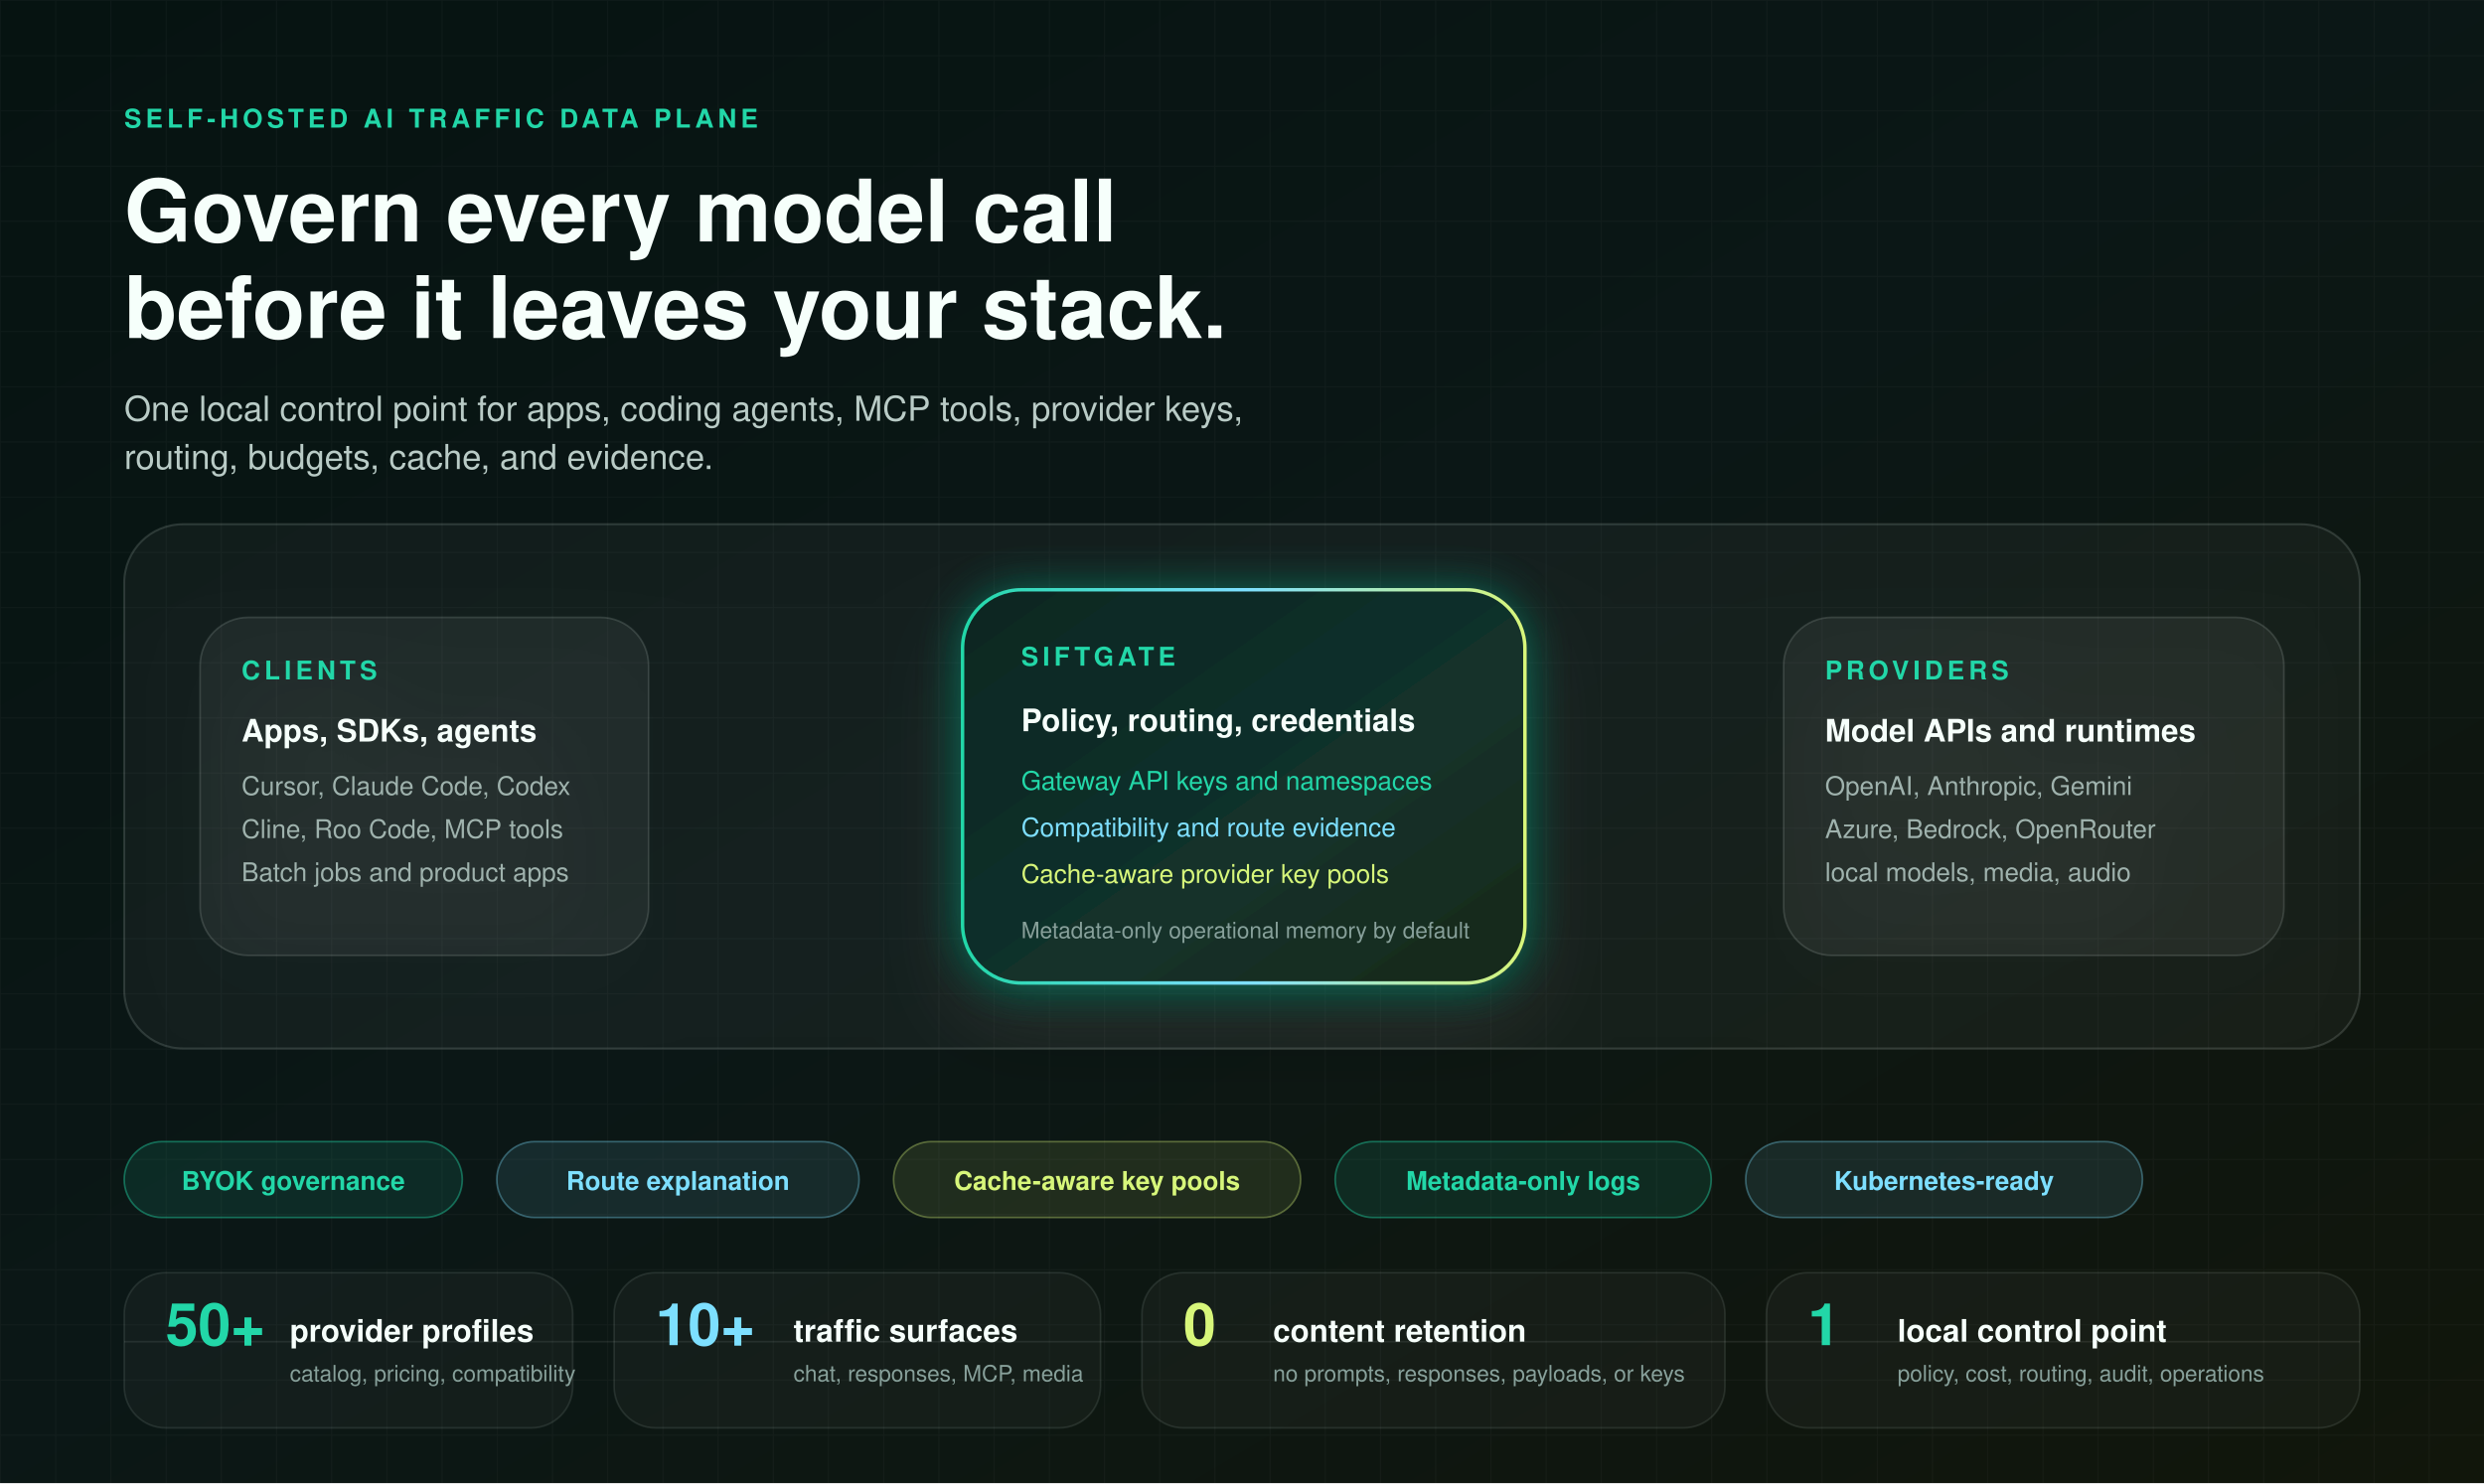
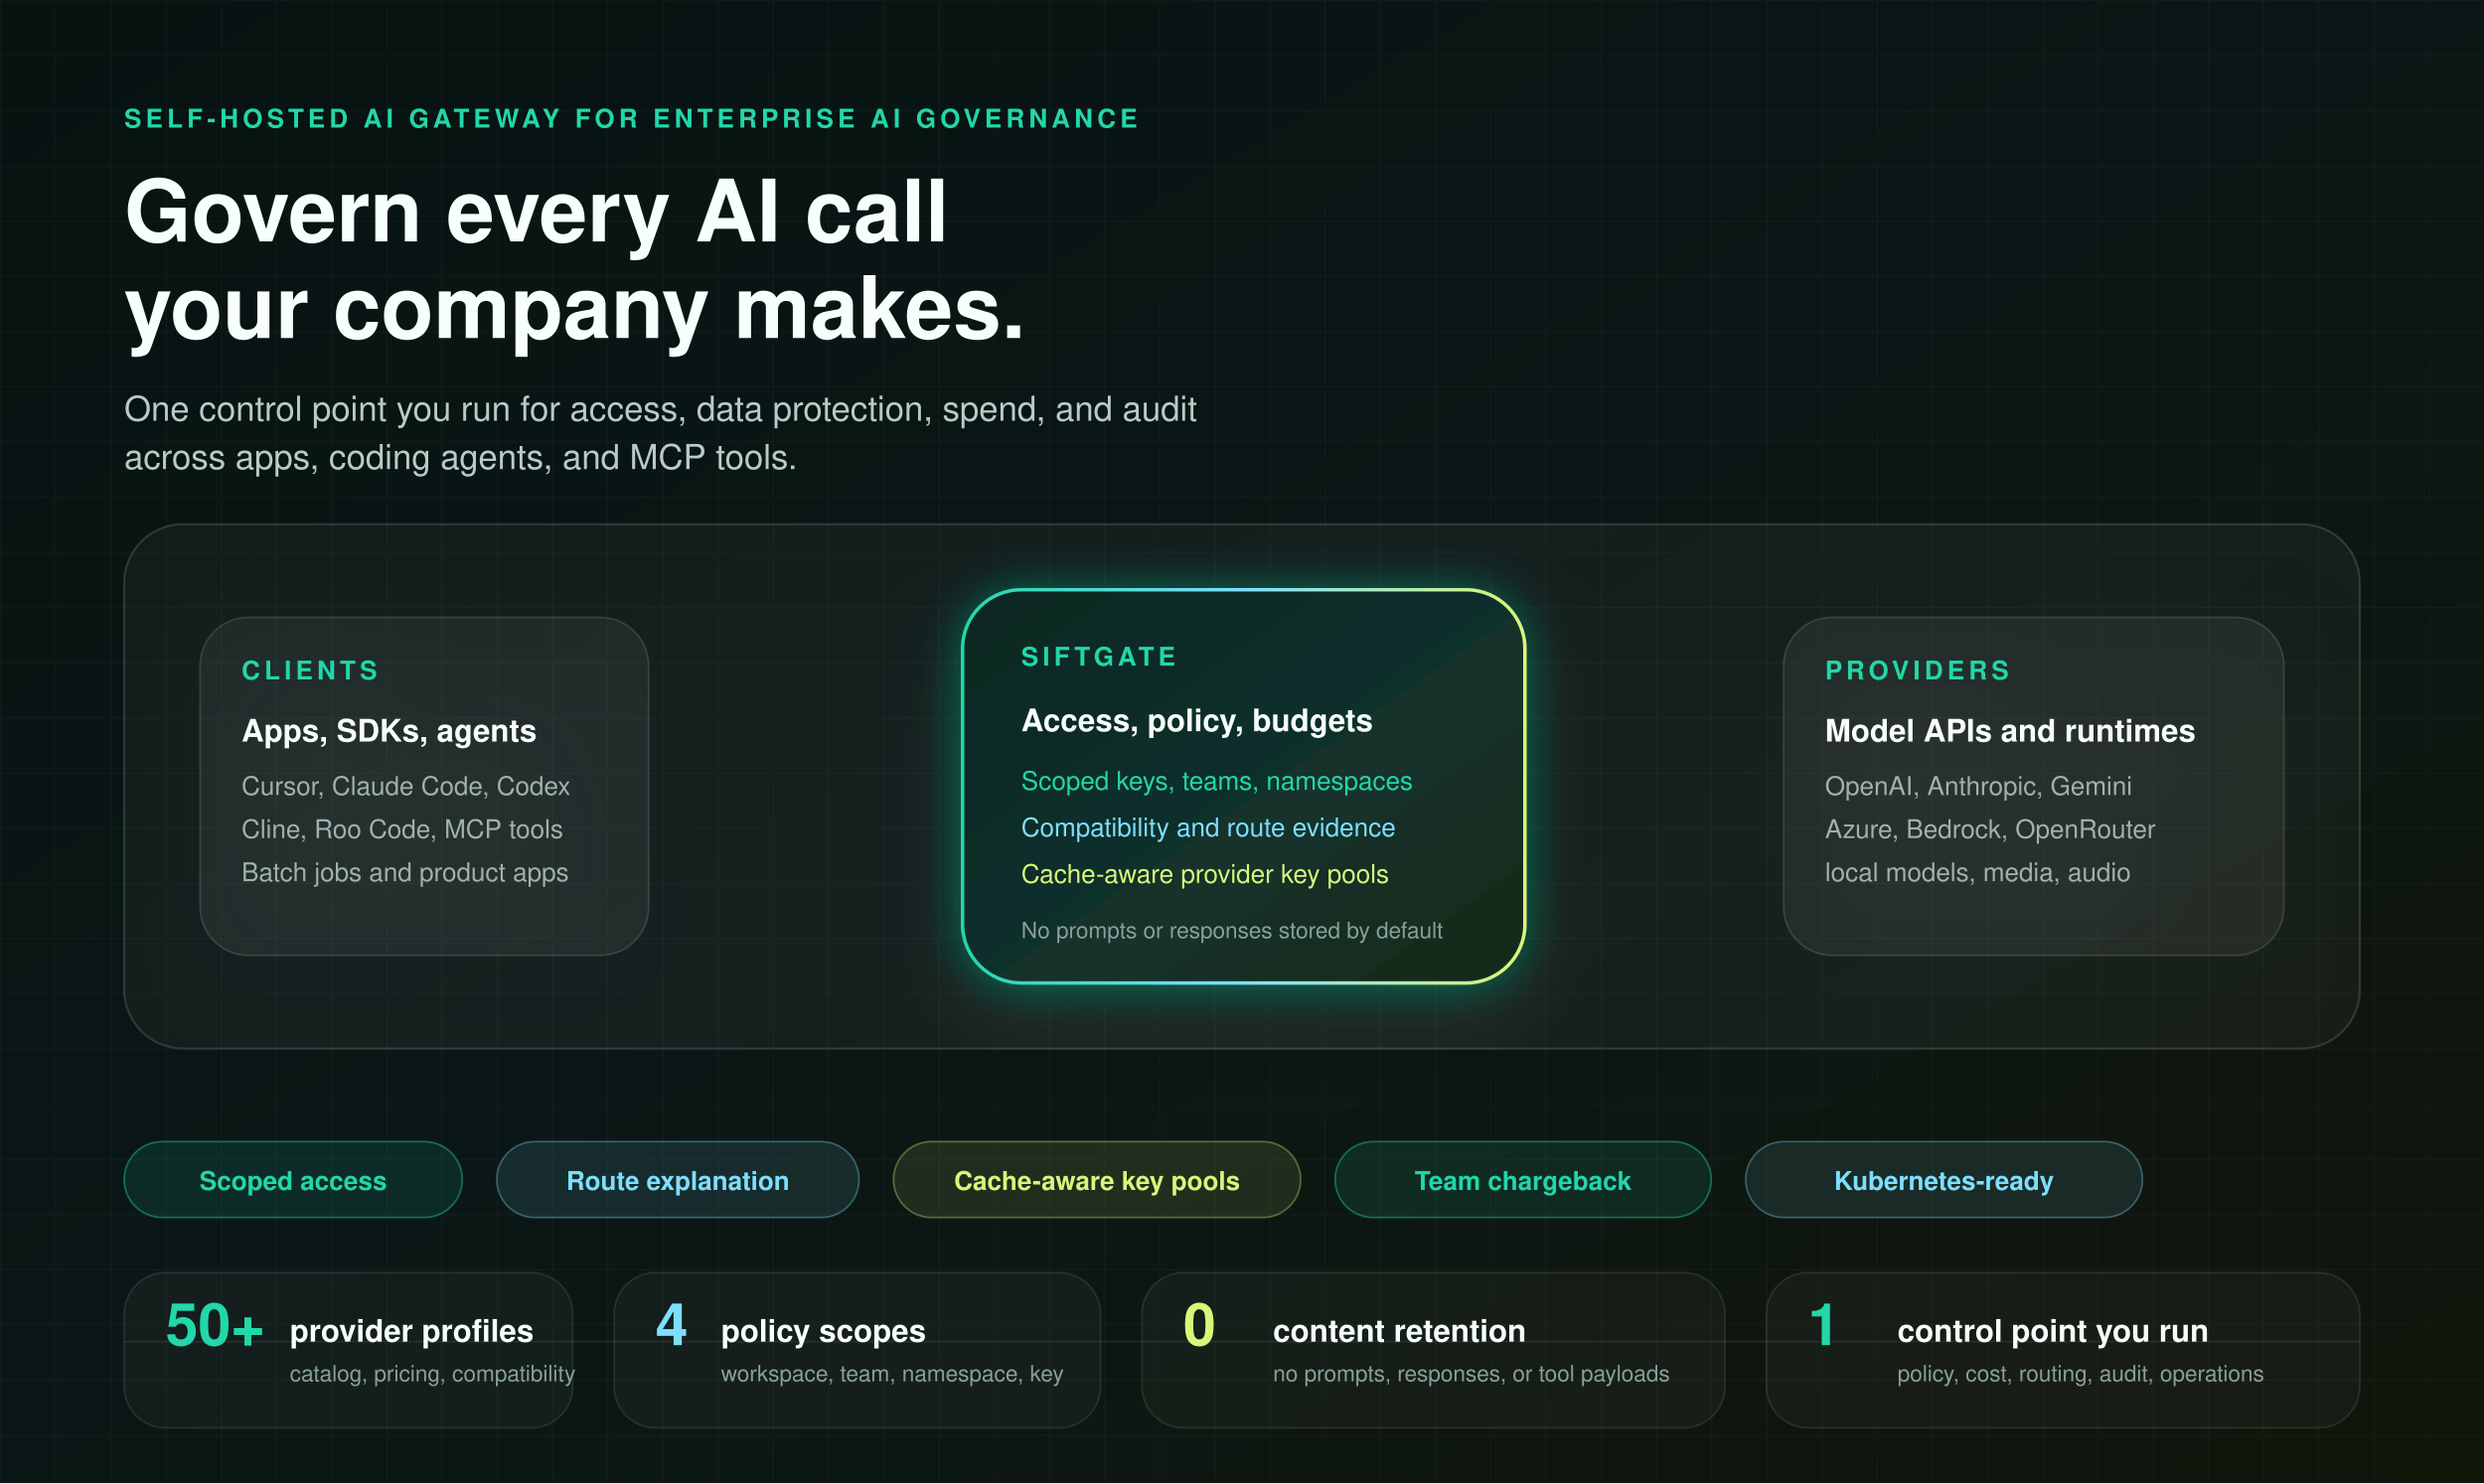
<svg xmlns="http://www.w3.org/2000/svg" width="1440" height="860" viewBox="0 0 1440 860" role="img" aria-labelledby="title desc">
  <defs>
    <linearGradient id="bg" x1="0" y1="0" x2="1" y2="1">
      <stop offset="0" stop-color="#061311" />
      <stop offset="0.48" stop-color="#0b1716" />
      <stop offset="1" stop-color="#11160b" />
    </linearGradient>
    <linearGradient id="panel" x1="0" y1="0" x2="1" y2="1">
      <stop offset="0" stop-color="#0d2722" />
      <stop offset="0.58" stop-color="#12312c" />
      <stop offset="1" stop-color="#1a2a18" />
    </linearGradient>
    <linearGradient id="accent" x1="0" y1="0" x2="1" y2="0">
      <stop offset="0" stop-color="#22d7a8" />
      <stop offset="0.5" stop-color="#7ddfff" />
      <stop offset="1" stop-color="#d7f67a" />
    </linearGradient>
    <linearGradient id="wire" x1="0" y1="0" x2="1" y2="0">
      <stop offset="0" stop-color="#22d7a8" stop-opacity="0.24" />
      <stop offset="0.5" stop-color="#7ddfff" stop-opacity="0.86" />
      <stop offset="1" stop-color="#d7f67a" stop-opacity="0.24" />
    </linearGradient>
    <pattern id="grid" width="32" height="32" patternUnits="userSpaceOnUse">
      <path d="M32 0H0V32" fill="none" stroke="#ffffff" stroke-opacity="0.04" stroke-width="1" />
    </pattern>
    <filter id="shadow" x="-15%" y="-20%" width="130%" height="150%">
      <feDropShadow dx="0" dy="20" stdDeviation="22" flood-color="#000000" flood-opacity="0.32" />
    </filter>
    <filter id="glow" x="-25%" y="-30%" width="150%" height="160%">
      <feDropShadow dx="0" dy="0" stdDeviation="12" flood-color="#22d7a8" flood-opacity="0.36" />
    </filter>
    <style>
      .font { font-family: "Avenir Next", "SF Pro Display", "Segoe UI", Helvetica, Arial, sans-serif; }
      .eyebrow { font-size: 15px; font-weight: 850; letter-spacing: 0.16em; fill: #22d7a8; }
      .title { font-size: 50px; font-weight: 900; letter-spacing: 0; fill: #f6fffb; }
      .subtitle { font-size: 20px; fill: #b9cbc6; }
      .small { font-size: 15px; fill: #9fb2ad; }
      .tiny { font-size: 13px; fill: #87a09a; }
      .label { font-size: 18px; font-weight: 850; fill: #f6fffb; }
      .metric { font-size: 34px; font-weight: 900; fill: #f6fffb; }
      .green { fill: #22d7a8; }
      .aqua { fill: #7ddfff; }
      .lime { fill: #d7f67a; }
      .card { fill: rgba(255,255,255,0.052); stroke: rgba(236,255,249,0.14); stroke-width: 1; }
      .soft { fill: rgba(255,255,255,0.035); stroke: rgba(236,255,249,0.10); stroke-width: 1; }
      .chip { fill: rgba(34,215,168,0.11); stroke: rgba(34,215,168,0.42); stroke-width: 1; }
      .chip2 { fill: rgba(125,223,255,0.10); stroke: rgba(125,223,255,0.34); stroke-width: 1; }
      .chip3 { fill: rgba(215,246,122,0.10); stroke: rgba(215,246,122,0.34); stroke-width: 1; }
      .wire { fill: none; stroke: url(#wire); stroke-width: 3; stroke-linecap: round; }
    </style>
  </defs>
  <rect width="1440" height="860" fill="url(#bg)" />
  <rect width="1440" height="860" fill="url(#grid)" opacity="0.82" />
  <path d="M72 260H1368" stroke="url(#accent)" stroke-width="2" opacity="0.42" />
  <path d="M72 778H1368" stroke="#ffffff" stroke-opacity="0.08" />
  <g transform="translate(72 74)">
-     <text class="font eyebrow" x="0" y="0">SELF-HOSTED AI TRAFFIC DATA PLANE</text>
-     <text class="font title" x="0" y="66">Govern every model call</text>
-     <text class="font title" x="0" y="122">before it leaves your stack.</text>
-     <text class="font subtitle" x="0" y="170">One local control point for apps, coding agents, MCP tools, provider keys,</text>
-     <text class="font subtitle" x="0" y="198">routing, budgets, cache, and evidence.</text>
+     <text class="font eyebrow" x="0" y="0">SELF-HOSTED AI GATEWAY FOR ENTERPRISE AI GOVERNANCE</text>
+     <text class="font title" x="0" y="66">Govern every AI call</text>
+     <text class="font title" x="0" y="122">your company makes.</text>
+     <text class="font subtitle" x="0" y="170">One control point you run for access, data protection, spend, and audit</text>
+     <text class="font subtitle" x="0" y="198">across apps, coding agents, and MCP tools.</text>
  </g>
  <g transform="translate(72 304)" filter="url(#shadow)">
    <rect x="0" y="0" width="1296" height="304" rx="34" fill="rgba(255,255,255,0.032)" stroke="rgba(236,255,249,0.14)" stroke-width="1.2" />
    <g transform="translate(44 54)">
      <rect class="card" x="0" y="0" width="260" height="196" rx="28" />
      <text class="font eyebrow" x="24" y="36">CLIENTS</text>
      <text class="font label" x="24" y="72">Apps, SDKs, agents</text>
      <text class="font small" x="24" y="103">Cursor, Claude Code, Codex</text>
      <text class="font small" x="24" y="128">Cline, Roo Code, MCP tools</text>
      <text class="font small" x="24" y="153">Batch jobs and product apps</text>
    </g>
    <path class="wire" d="M334 152 C398 152 428 152 486 152" />
    <g transform="translate(486 38)" filter="url(#glow)">
      <rect x="0" y="0" width="326" height="228" rx="34" fill="url(#panel)" stroke="url(#accent)" stroke-width="2" />
      <text class="font eyebrow" x="34" y="44">SIFTGATE</text>
-       <text class="font label" x="34" y="82">Policy, routing, credentials</text>
-       <text class="font small green" x="34" y="116">Gateway API keys and namespaces</text>
+       <text class="font label" x="34" y="82">Access, policy, budgets</text>
+       <text class="font small green" x="34" y="116">Scoped keys, teams, namespaces</text>
      <text class="font small aqua" x="34" y="143">Compatibility and route evidence</text>
      <text class="font small lime" x="34" y="170">Cache-aware provider key pools</text>
-       <text class="font tiny" x="34" y="202">Metadata-only operational memory by default</text>
+       <text class="font tiny" x="34" y="202">No prompts or responses stored by default</text>
    </g>
    <path class="wire" d="M812 152 C874 152 906 152 962 152" />
    <g transform="translate(962 54)">
      <rect class="card" x="0" y="0" width="290" height="196" rx="28" />
      <text class="font eyebrow" x="24" y="36">PROVIDERS</text>
      <text class="font label" x="24" y="72">Model APIs and runtimes</text>
      <text class="font small" x="24" y="103">OpenAI, Anthropic, Gemini</text>
      <text class="font small" x="24" y="128">Azure, Bedrock, OpenRouter</text>
      <text class="font small" x="24" y="153">local models, media, audio</text>
    </g>
  </g>
  <g transform="translate(72 662)">
    <rect class="chip" x="0" y="0" width="196" height="44" rx="22" />
-     <text class="font small green" x="98" y="28" text-anchor="middle" font-weight="850">BYOK governance</text>
+     <text class="font small green" x="98" y="28" text-anchor="middle" font-weight="850">Scoped access</text>
    <rect class="chip2" x="216" y="0" width="210" height="44" rx="22" />
    <text class="font small aqua" x="321" y="28" text-anchor="middle" font-weight="850">Route explanation</text>
    <rect class="chip3" x="446" y="0" width="236" height="44" rx="22" />
    <text class="font small lime" x="564" y="28" text-anchor="middle" font-weight="850">Cache-aware key pools</text>
    <rect class="chip" x="702" y="0" width="218" height="44" rx="22" />
-     <text class="font small green" x="811" y="28" text-anchor="middle" font-weight="850">Metadata-only logs</text>
+     <text class="font small green" x="811" y="28" text-anchor="middle" font-weight="850">Team chargeback</text>
    <rect class="chip2" x="940" y="0" width="230" height="44" rx="22" />
    <text class="font small aqua" x="1055" y="28" text-anchor="middle" font-weight="850">Kubernetes-ready</text>
  </g>
  <g transform="translate(72 738)">
    <rect class="soft" x="0" y="0" width="260" height="90" rx="24" />
    <text class="font metric green" x="24" y="42">50+</text>
    <text class="font label" x="96" y="40">provider profiles</text>
    <text class="font tiny" x="96" y="63">catalog, pricing, compatibility</text>
    <rect class="soft" x="284" y="0" width="282" height="90" rx="24" />
-     <text class="font metric aqua" x="308" y="42">10+</text>
-     <text class="font label" x="388" y="40">traffic surfaces</text>
-     <text class="font tiny" x="388" y="63">chat, responses, MCP, media</text>
+     <text class="font metric aqua" x="308" y="42">4</text>
+     <text class="font label" x="346" y="40">policy scopes</text>
+     <text class="font tiny" x="346" y="63">workspace, team, namespace, key</text>
    <rect class="soft" x="590" y="0" width="338" height="90" rx="24" />
    <text class="font metric lime" x="614" y="42">0</text>
    <text class="font label" x="666" y="40">content retention</text>
-     <text class="font tiny" x="666" y="63">no prompts, responses, payloads, or keys</text>
+     <text class="font tiny" x="666" y="63">no prompts, responses, or tool payloads</text>
    <rect class="soft" x="952" y="0" width="344" height="90" rx="24" />
    <text class="font metric green" x="976" y="42">1</text>
-     <text class="font label" x="1028" y="40">local control point</text>
+     <text class="font label" x="1028" y="40">control point you run</text>
    <text class="font tiny" x="1028" y="63">policy, cost, routing, audit, operations</text>
  </g>
</svg>
